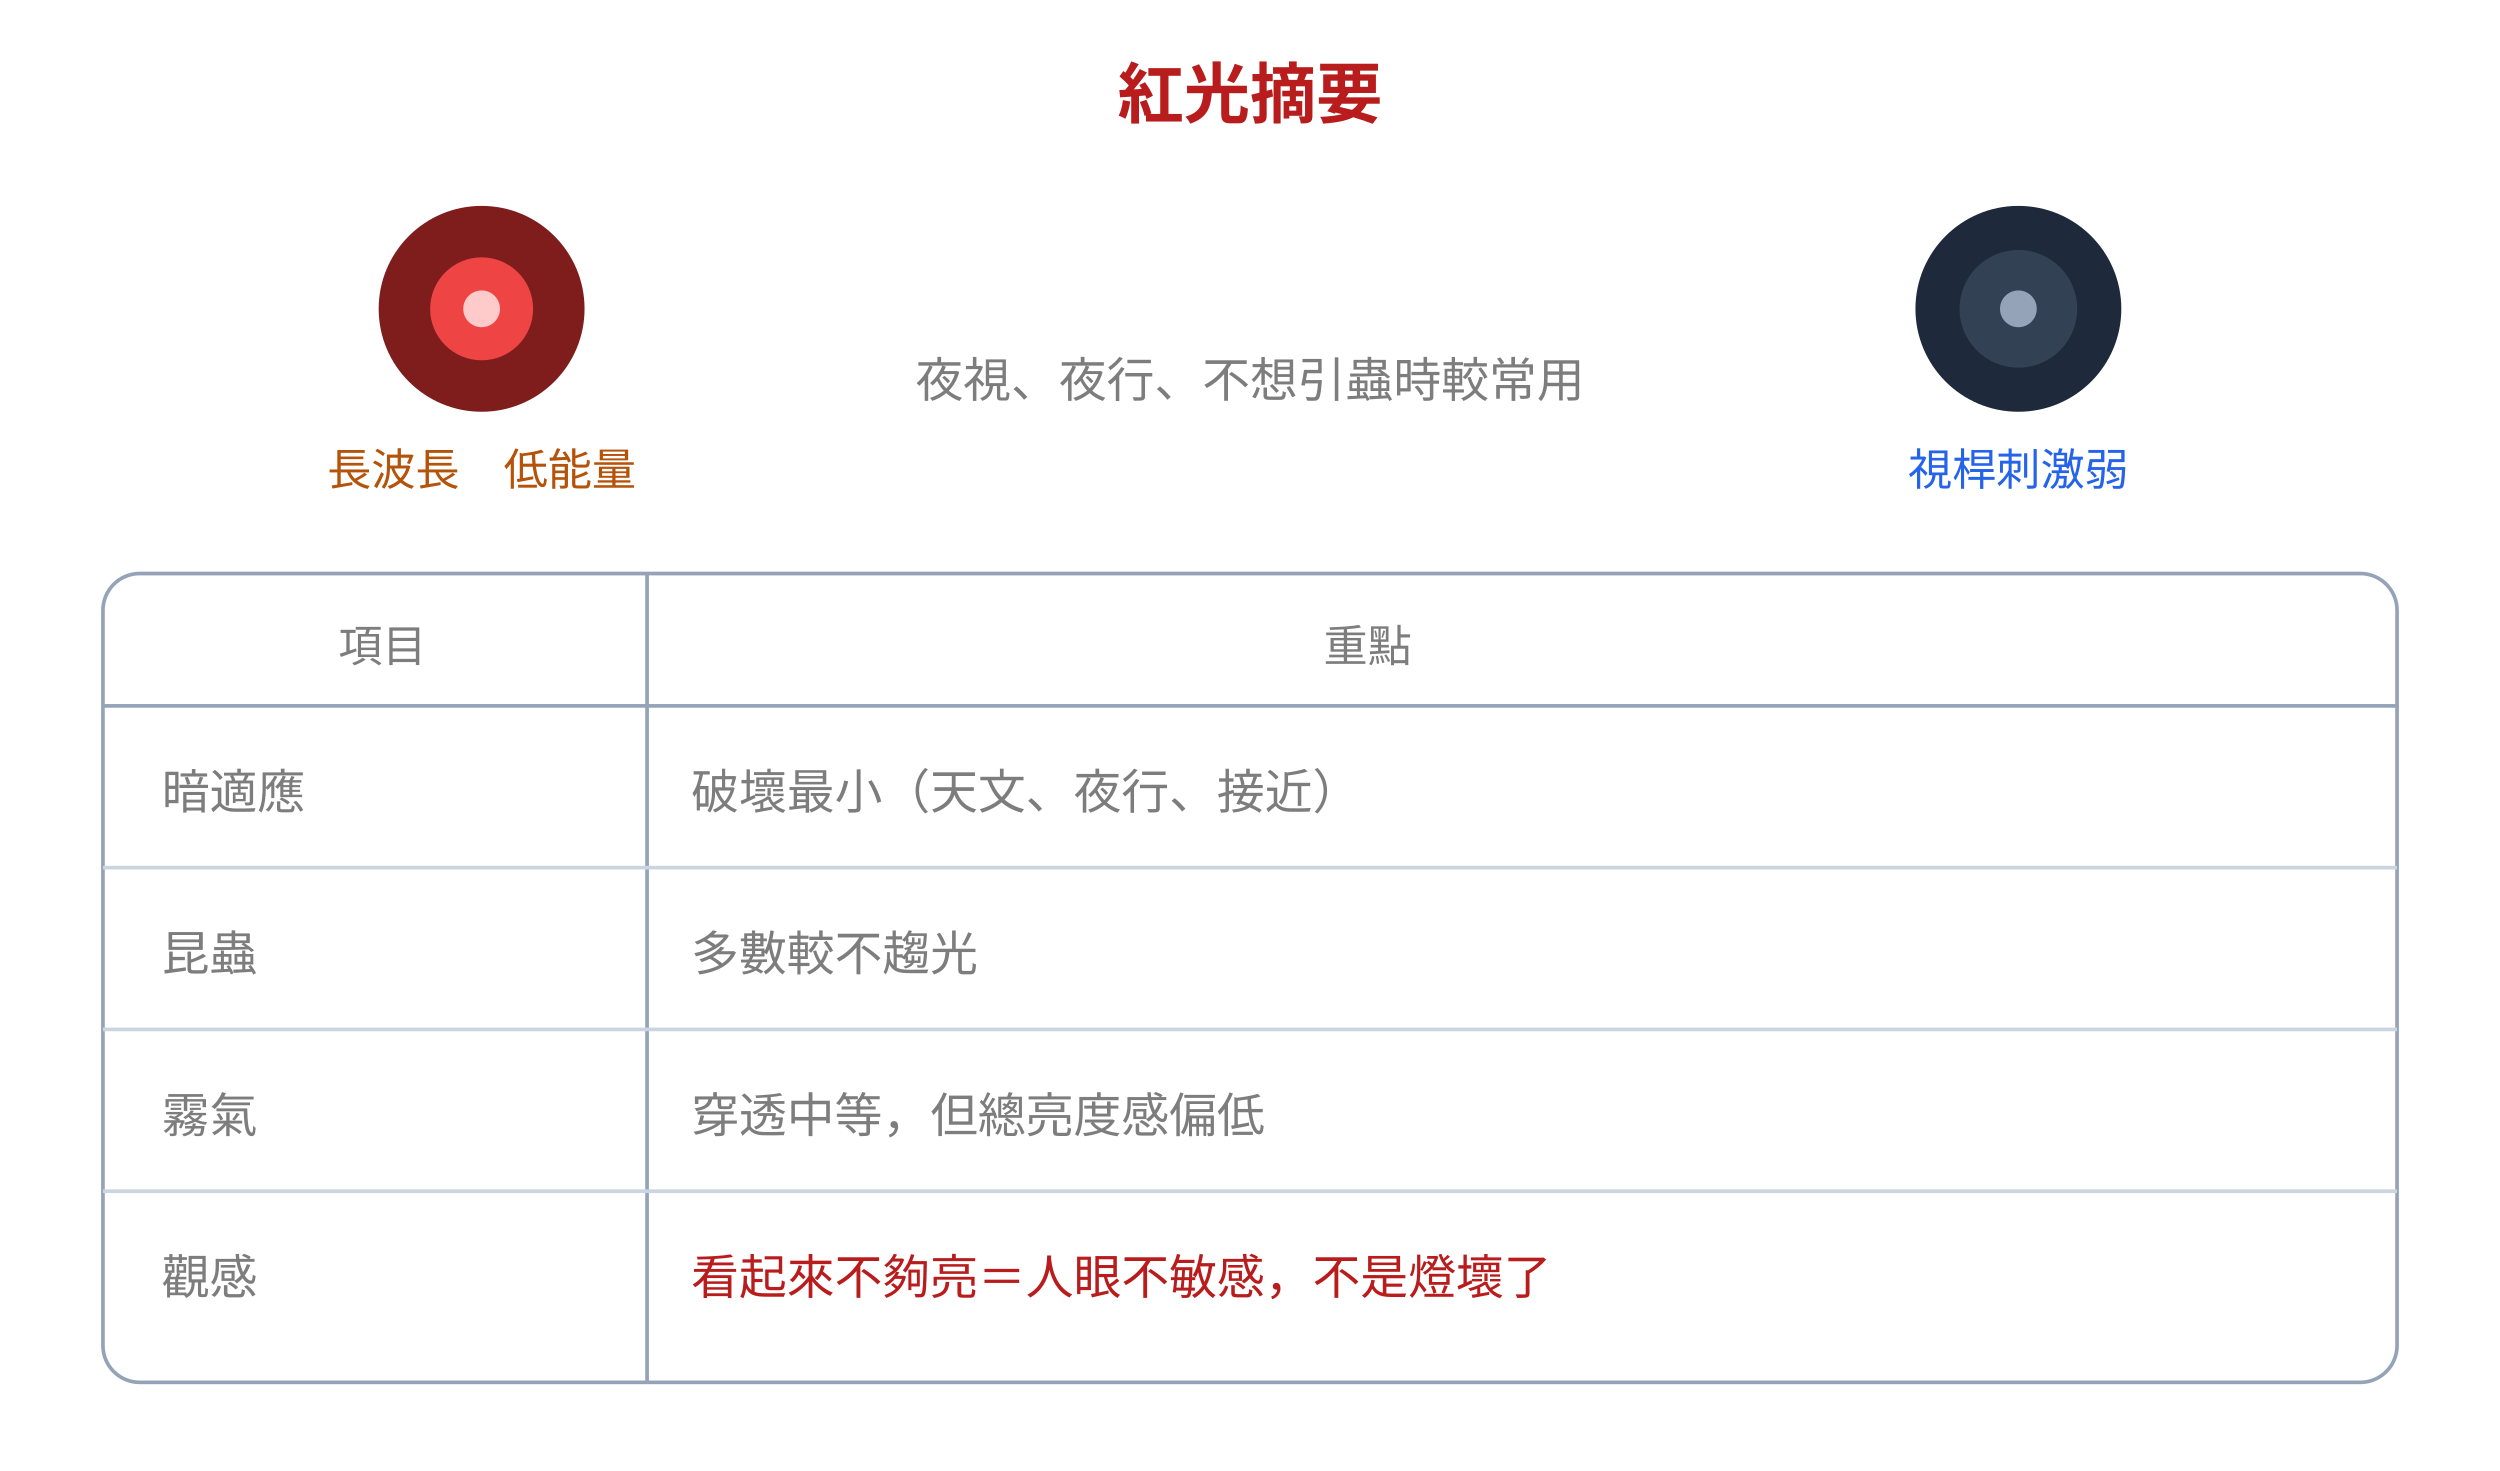
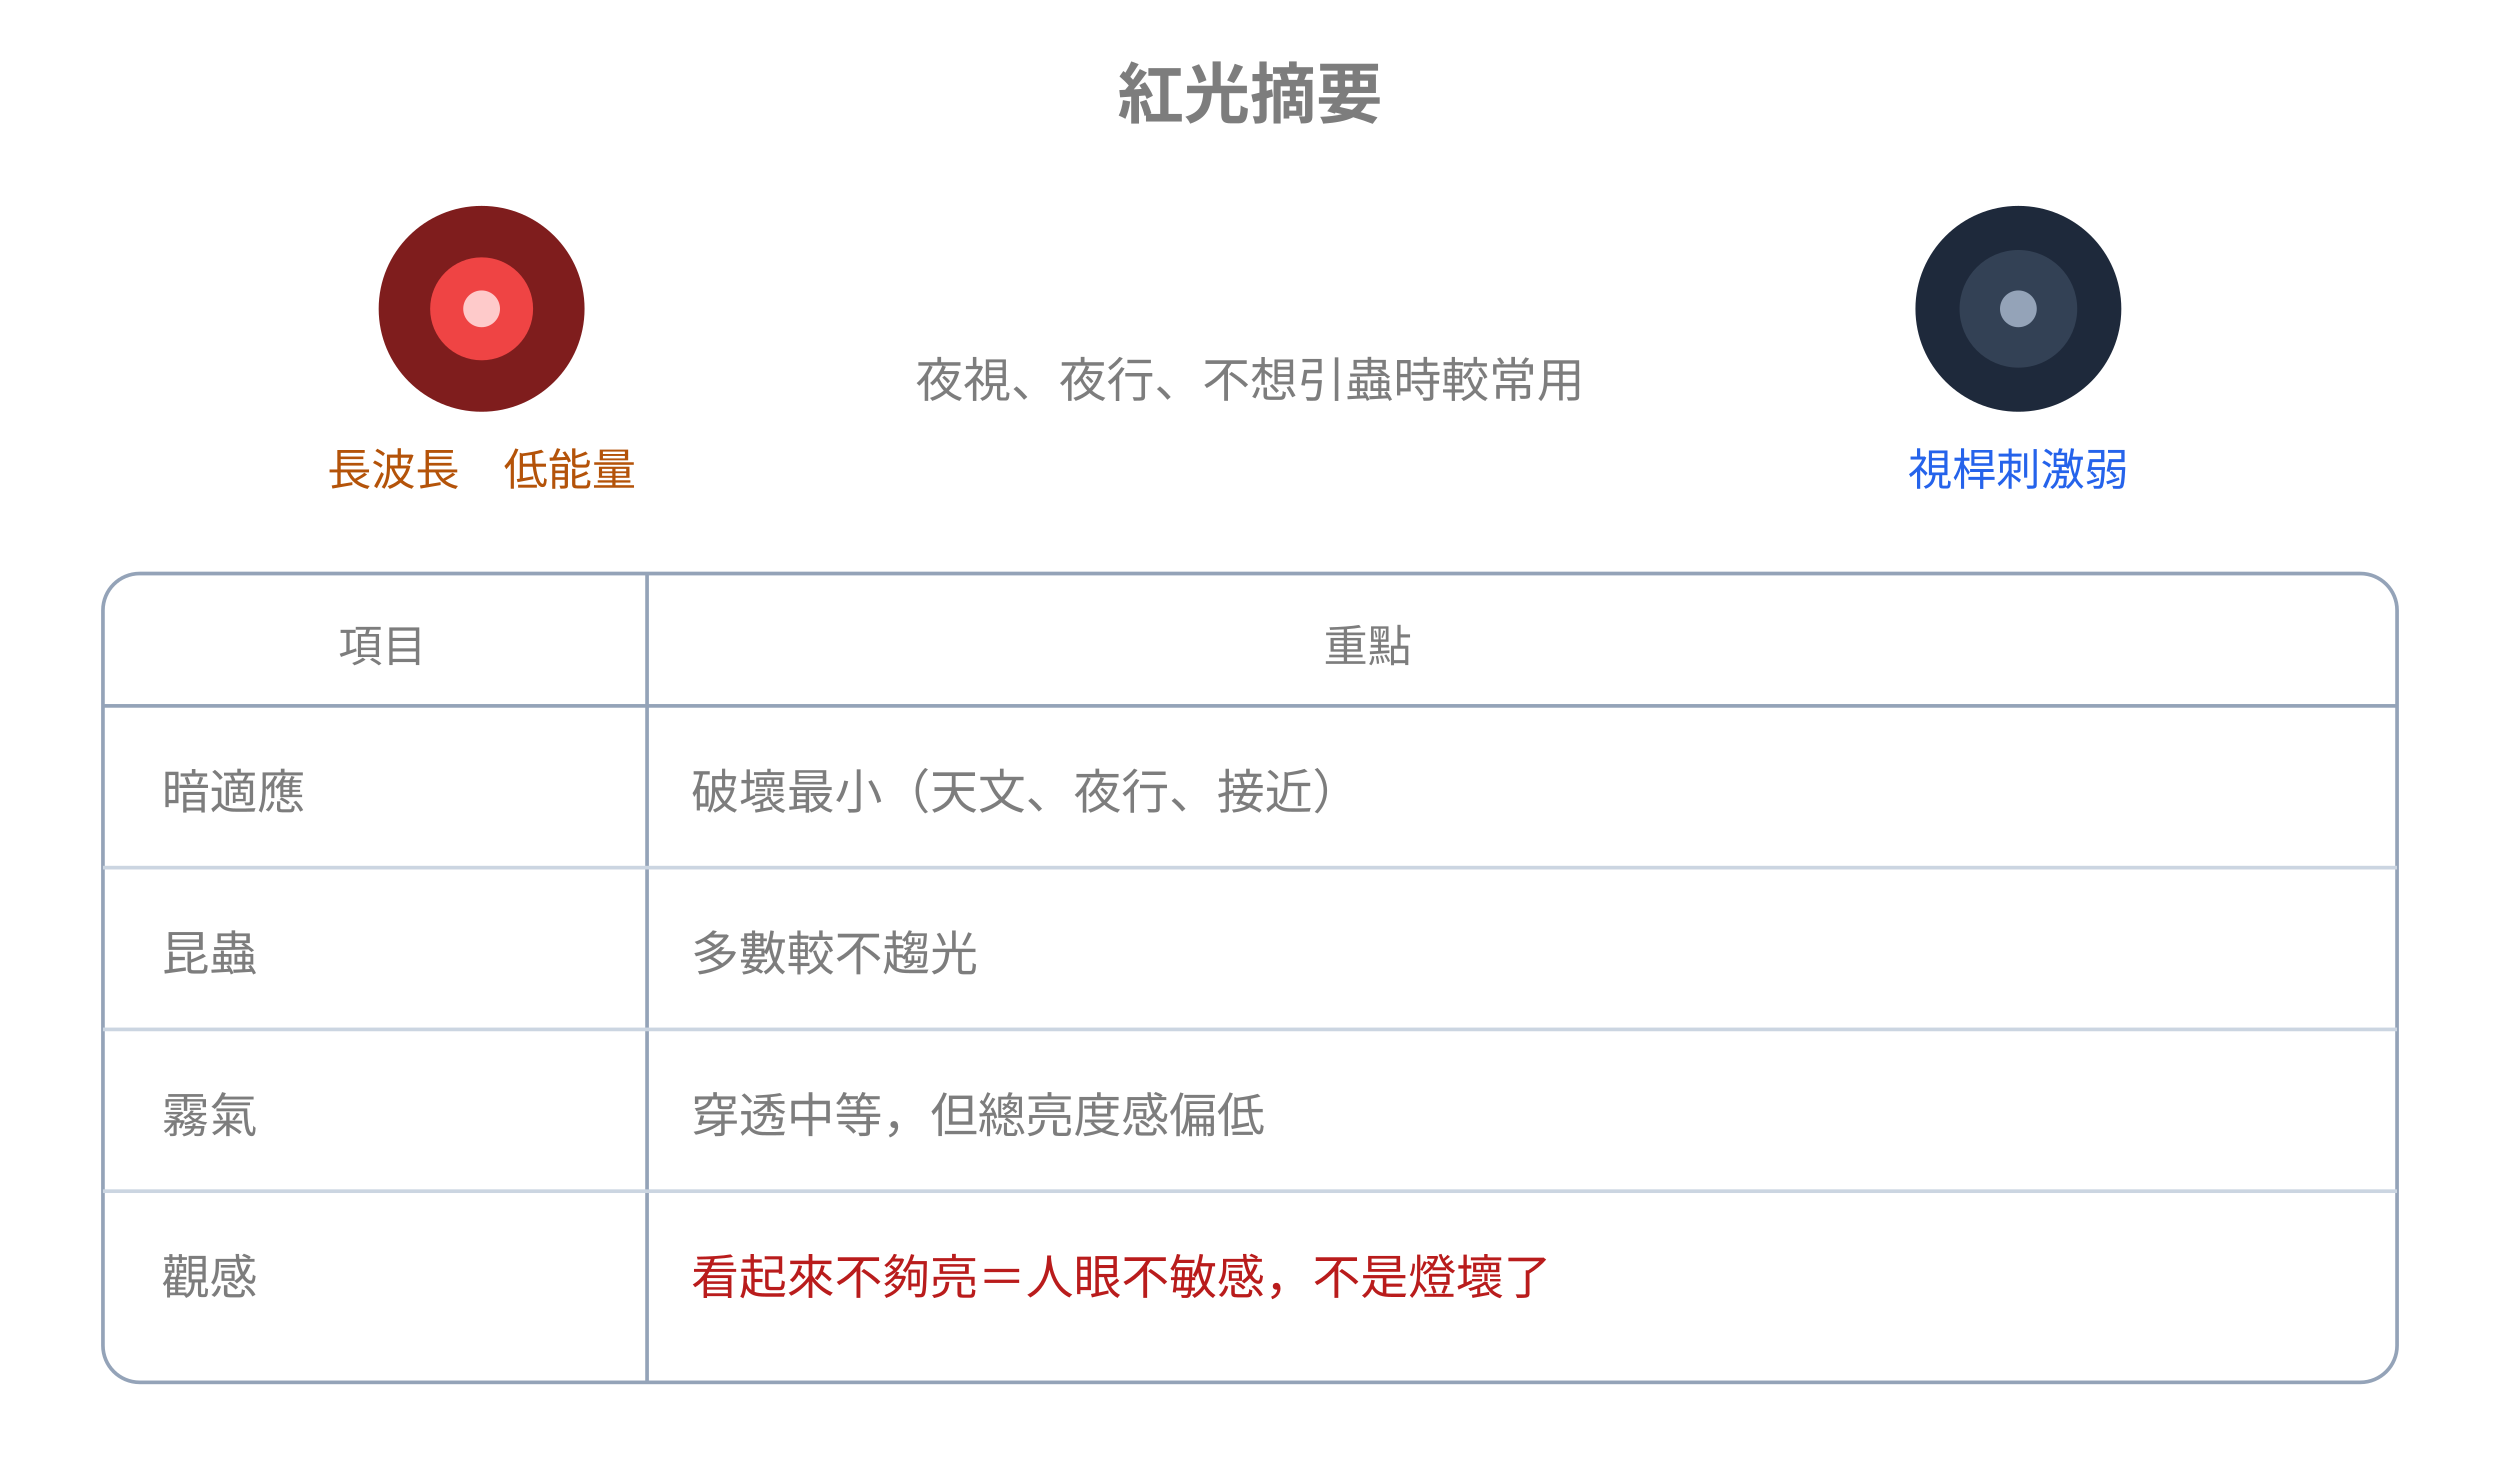
<svg xmlns="http://www.w3.org/2000/svg" viewBox="0 0 680 400" role="img" aria-label="紅光摘要：長波長、暗適應破壞小" color="#7d7d7d">
  <circle cx="131" cy="84" r="28" fill="#7f1d1d" />
  <circle cx="131" cy="84" r="14" fill="#ef4444" />
  <circle cx="131" cy="84" r="5" fill="#fecaca" />
  <text x="131" y="132" text-anchor="middle" fill="#b45309" font-size="12" font-family="sans-serif">長波長　低能量</text>
  <circle cx="549" cy="84" r="28" fill="#1e293b" />
  <circle cx="549" cy="84" r="16" fill="#334155" />
  <circle cx="549" cy="84" r="5" fill="#94a3b8" />
  <text x="549" y="132" text-anchor="middle" fill="#2563eb" font-size="12" font-family="sans-serif">視桿刺激弱</text>
-   <text x="340" y="32" text-anchor="middle" fill="#b91c1c" font-size="18" font-family="sans-serif" font-weight="700">紅光摘要</text>
+   <text x="340" y="32" text-anchor="middle" fill="currentColor" font-size="18" font-family="sans-serif" font-weight="700">紅光摘要</text>
  <text x="340" y="108" text-anchor="middle" fill="currentColor" font-size="13" font-family="sans-serif">夜視、夜行、不想引蟲時較常用</text>
  <rect x="28" y="156" width="624" height="220" rx="10" fill="none" stroke="#94a3b8" />
  <text x="92" y="180" fill="currentColor" font-size="12" font-family="sans-serif">項目</text>
  <text x="360" y="180" fill="currentColor" font-size="12" font-family="sans-serif">重點</text>
  <line x1="28" y1="192" x2="652" y2="192" stroke="#94a3b8" />
  <line x1="176" y1="156" x2="176" y2="376" stroke="#94a3b8" />
  <text x="44" y="220" fill="currentColor" font-size="13" font-family="sans-serif">暗適應</text>
  <text x="188" y="220" fill="currentColor" font-size="13" font-family="sans-serif">破壞最小（天文、夜行、接近）</text>
  <line x1="28" y1="236" x2="652" y2="236" stroke="#cbd5e1" />
  <text x="44" y="264" fill="currentColor" font-size="13" font-family="sans-serif">昆蟲</text>
  <text x="188" y="264" fill="currentColor" font-size="13" font-family="sans-serif">多數較不趨光</text>
  <line x1="28" y1="280" x2="652" y2="280" stroke="#cbd5e1" />
  <text x="44" y="308" fill="currentColor" font-size="13" font-family="sans-serif">霧氣</text>
  <text x="188" y="308" fill="currentColor" font-size="13" font-family="sans-serif">穿透中等，但總亮度感偏低</text>
  <line x1="28" y1="324" x2="652" y2="324" stroke="#cbd5e1" />
  <text x="44" y="352" fill="currentColor" font-size="13" font-family="sans-serif">觀感</text>
  <text x="188" y="352" fill="#b91c1c" font-size="13" font-family="sans-serif">看起來不夠亮＝人眼不敏感，不是燈壞了</text>
</svg>
